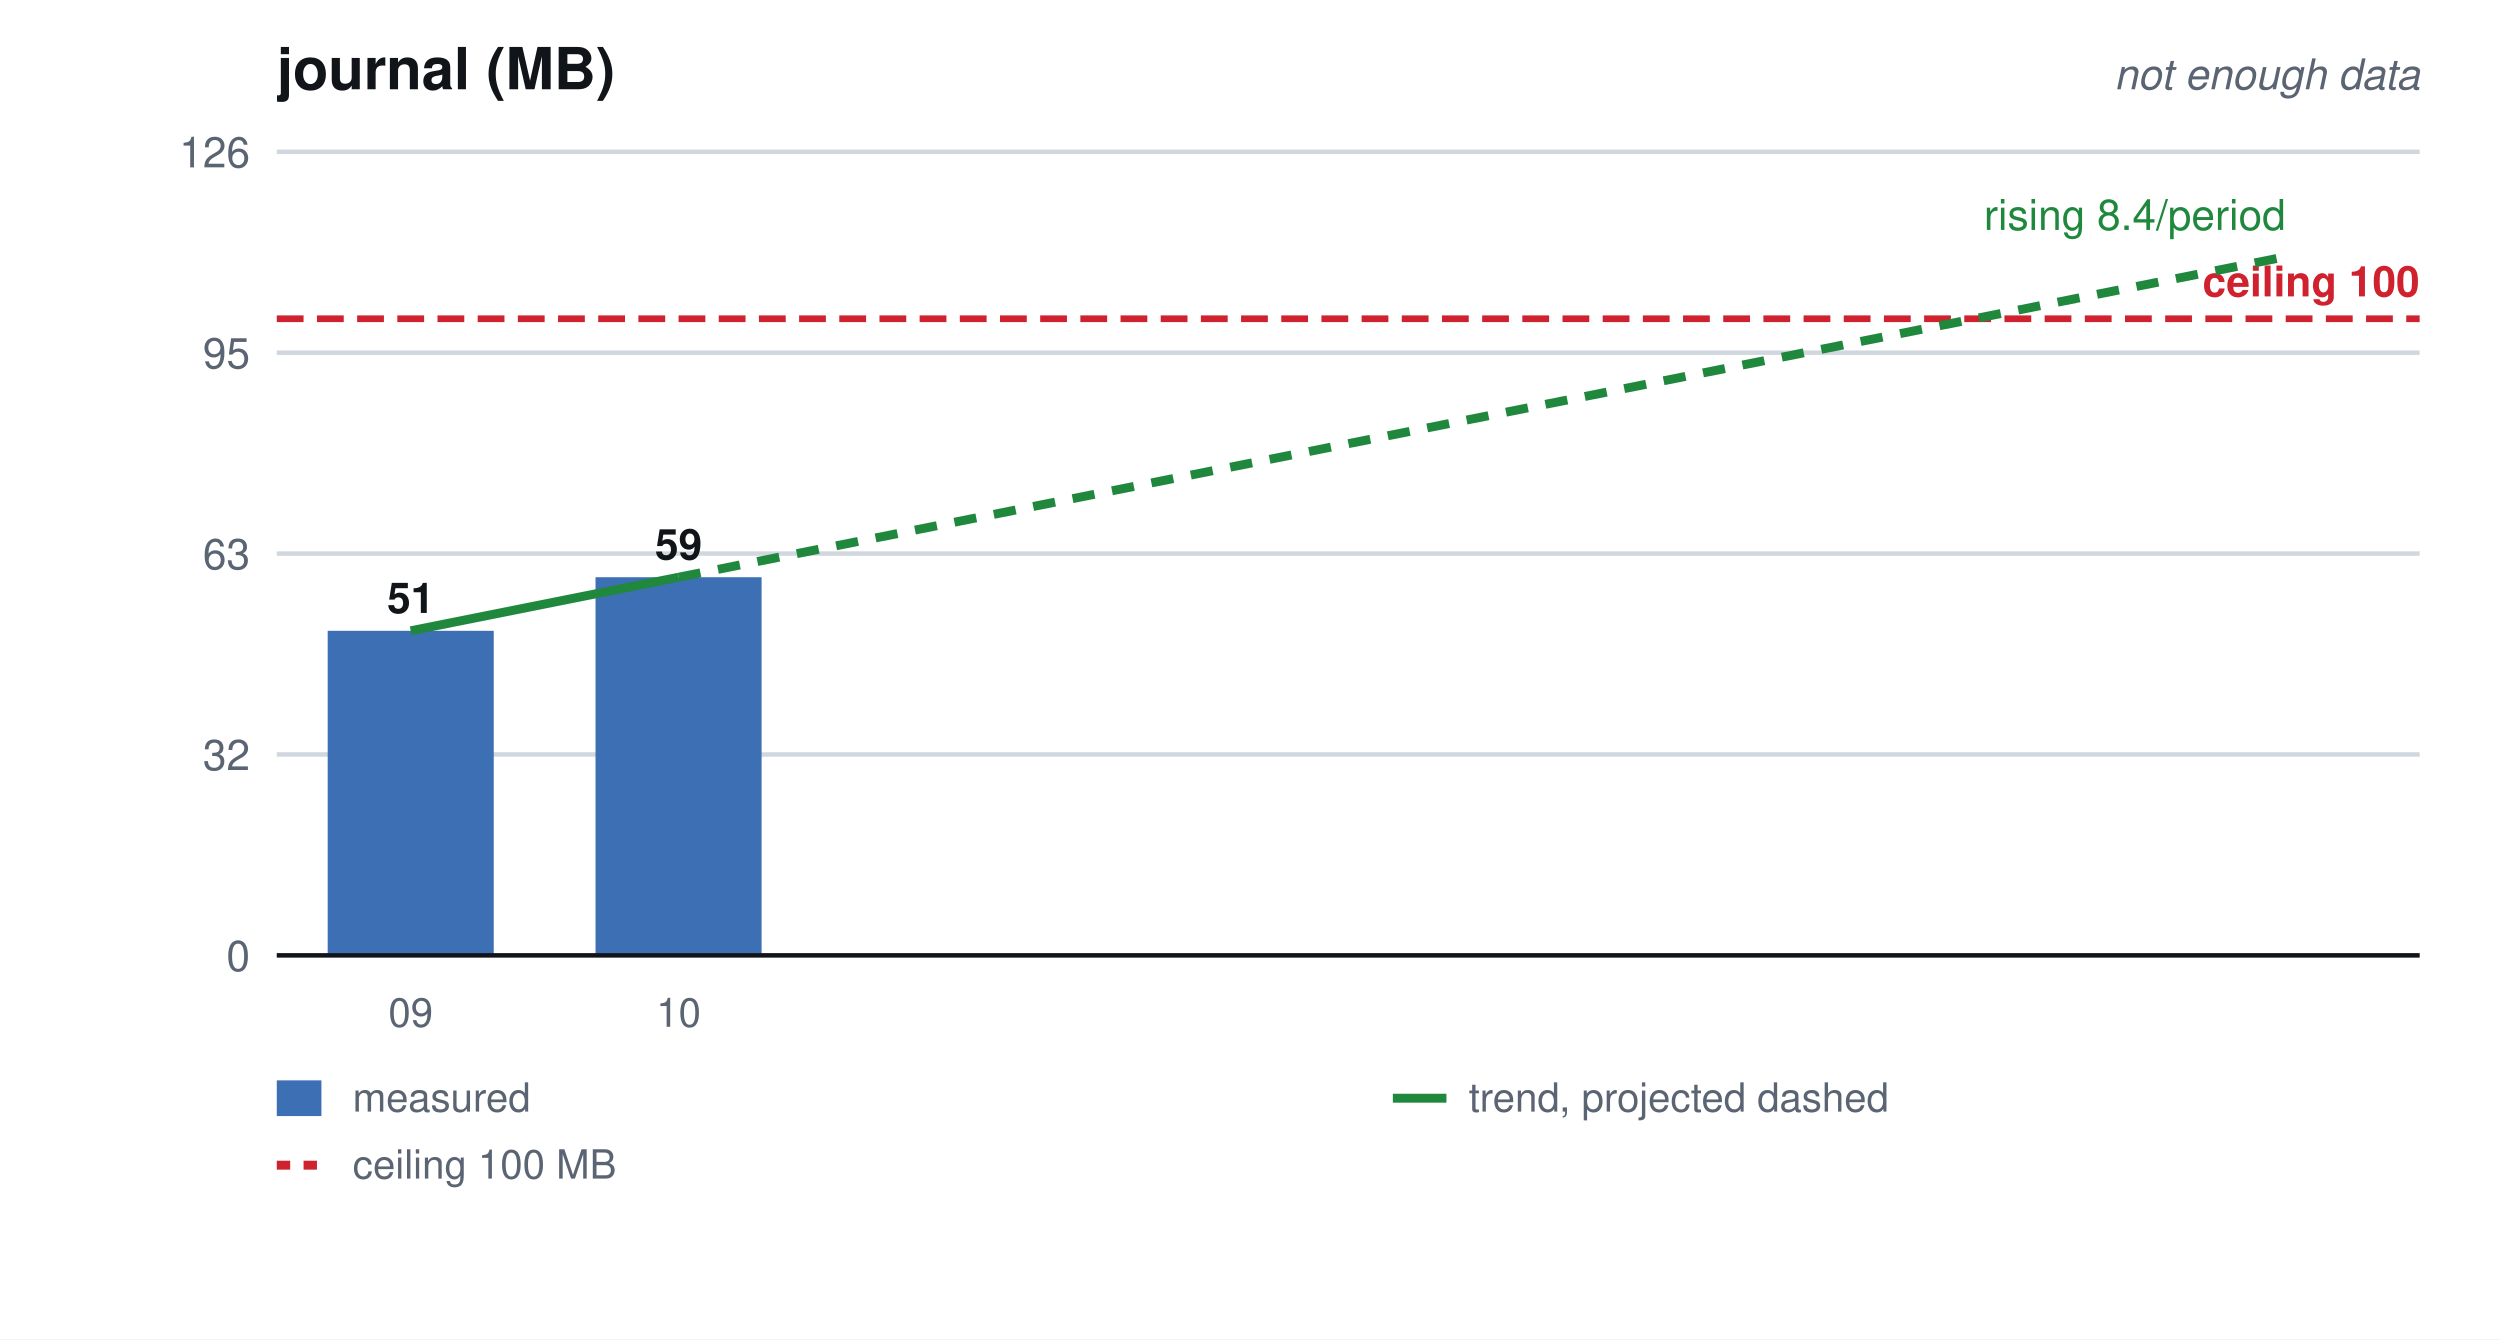
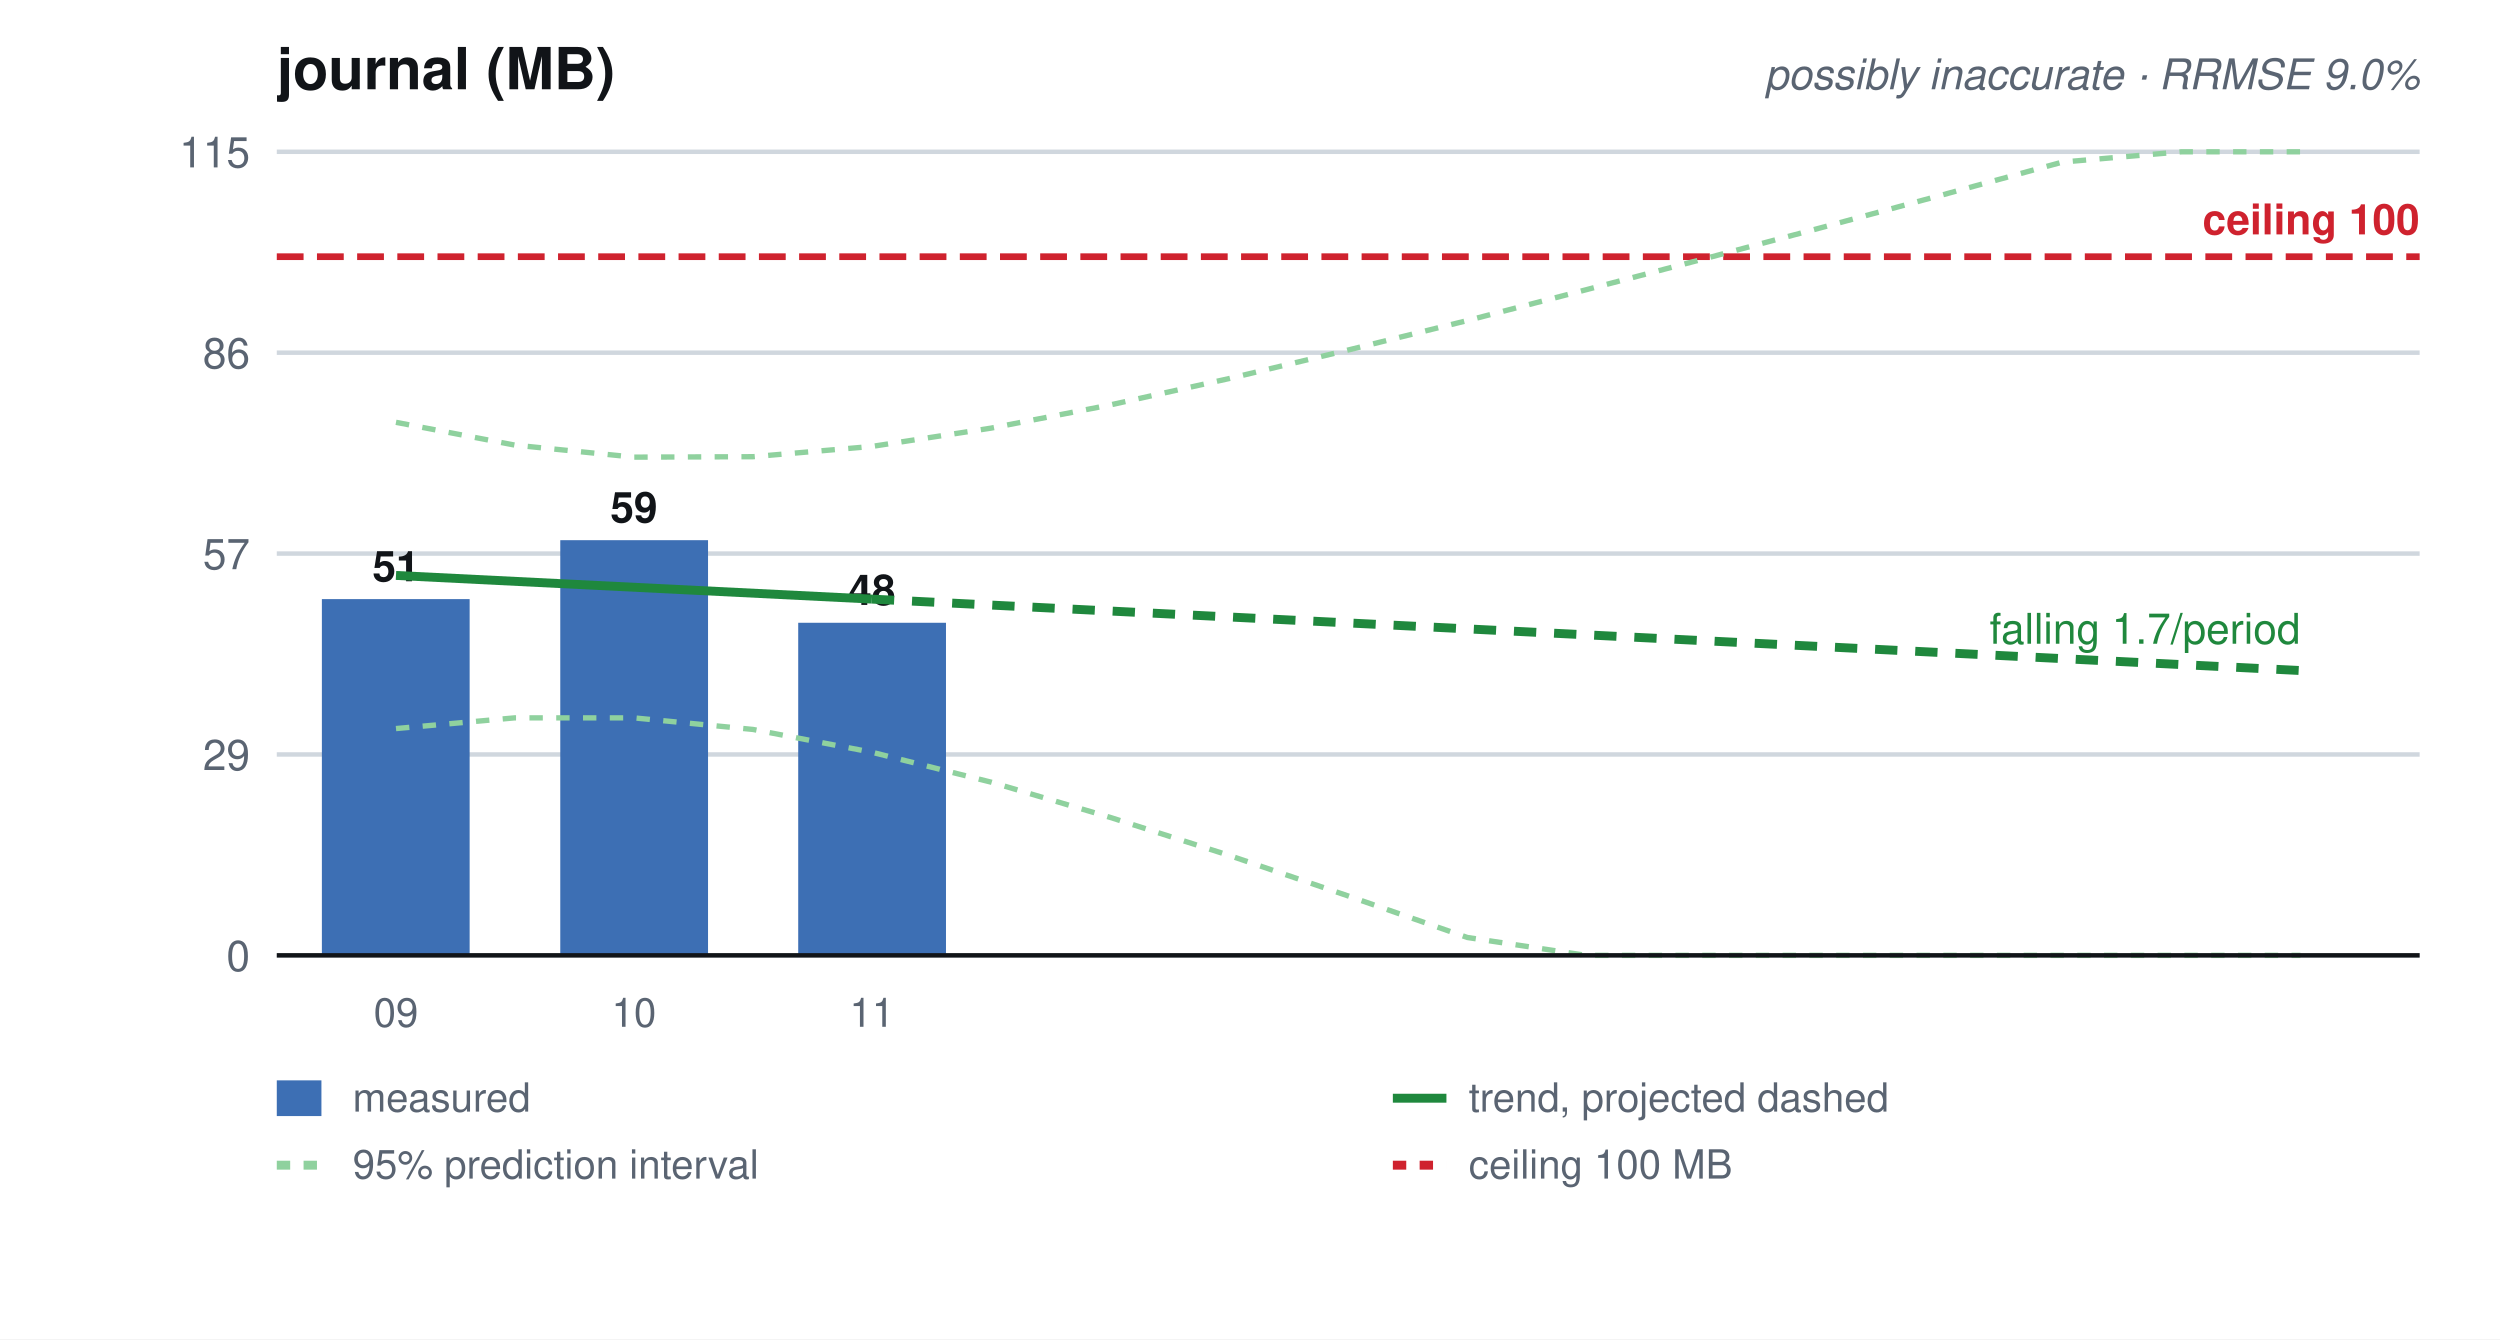
<svg xmlns="http://www.w3.org/2000/svg" width="560" height="300" viewBox="0 0 560 300" font-family="-apple-system,BlinkMacSystemFont,Segoe UI,Helvetica,Arial,sans-serif">
  <rect width="560" height="300" fill="#ffffff" />
  <text x="62" y="20" font-size="13" font-weight="700" fill="#111418">journal (MB)</text>
  <line x1="62" y1="214.0" x2="542" y2="214.0" stroke="#d0d7de" stroke-width="1" />
  <text x="56" y="217.5" text-anchor="end" font-size="9.5" fill="#5a6472">0</text>
  <line x1="62" y1="169.0" x2="542" y2="169.0" stroke="#d0d7de" stroke-width="1" />
-   <text x="56" y="172.5" text-anchor="end" font-size="9.5" fill="#5a6472">32</text>
+   <text x="56" y="172.5" text-anchor="end" font-size="9.5" fill="#5a6472">29</text>
  <line x1="62" y1="124.0" x2="542" y2="124.0" stroke="#d0d7de" stroke-width="1" />
-   <text x="56" y="127.5" text-anchor="end" font-size="9.5" fill="#5a6472">63</text>
+   <text x="56" y="127.5" text-anchor="end" font-size="9.5" fill="#5a6472">57</text>
  <line x1="62" y1="79.0" x2="542" y2="79.0" stroke="#d0d7de" stroke-width="1" />
-   <text x="56" y="82.5" text-anchor="end" font-size="9.5" fill="#5a6472">95</text>
+   <text x="56" y="82.5" text-anchor="end" font-size="9.5" fill="#5a6472">86</text>
  <line x1="62" y1="34.0" x2="542" y2="34.0" stroke="#d0d7de" stroke-width="1" />
-   <text x="56" y="37.5" text-anchor="end" font-size="9.5" fill="#5a6472">126</text>
-   <rect x="73.4" y="141.3" width="37.2" height="72.7" fill="#3d6fb4" />
-   <text x="92.0" y="137.3" text-anchor="middle" font-size="9.5" font-weight="600" fill="#111418">51</text>
-   <rect x="133.4" y="129.3" width="37.2" height="84.7" fill="#3d6fb4" />
-   <text x="152.0" y="125.3" text-anchor="middle" font-size="9.5" font-weight="600" fill="#111418">59</text>
-   <text x="92.0" y="230" text-anchor="middle" font-size="9" fill="#5a6472">09</text>
-   <text x="152.0" y="230" text-anchor="middle" font-size="9" fill="#5a6472">10</text>
-   <line x1="62" y1="71.4" x2="542" y2="71.4" stroke="#cf222e" stroke-width="1.5" stroke-dasharray="6 3" />
-   <text x="542" y="66.4" text-anchor="end" font-size="9.5" font-weight="600" fill="#cf222e">ceiling 100</text>
-   <line x1="92.0" y1="141.3" x2="152.0" y2="129.3" stroke="#1f883d" stroke-width="2" />
-   <line x1="152.0" y1="129.3" x2="512.0" y2="57.5" stroke="#1f883d" stroke-width="2" stroke-dasharray="5 4" />
-   <text x="512.0" y="51.5" text-anchor="end" font-size="9.5" fill="#1f883d">rising 8.4/period</text>
+   <text x="56" y="37.5" text-anchor="end" font-size="9.5" fill="#5a6472">115</text>
+   <rect x="72.1" y="134.2" width="33.1" height="79.8" fill="#3d6fb4" />
+   <text x="88.7" y="130.2" text-anchor="middle" font-size="9.5" font-weight="600" fill="#111418">51</text>
+   <rect x="125.5" y="121.0" width="33.1" height="93.0" fill="#3d6fb4" />
+   <text x="142.0" y="117.0" text-anchor="middle" font-size="9.5" font-weight="600" fill="#111418">59</text>
+   <rect x="178.8" y="139.5" width="33.1" height="74.5" fill="#3d6fb4" />
+   <text x="195.3" y="135.5" text-anchor="middle" font-size="9.5" font-weight="600" fill="#111418">48</text>
+   <text x="88.7" y="230" text-anchor="middle" font-size="9" fill="#5a6472">09</text>
+   <text x="142.0" y="230" text-anchor="middle" font-size="9" fill="#5a6472">10</text>
+   <text x="195.3" y="230" text-anchor="middle" font-size="9" fill="#5a6472">11</text>
+   <line x1="62" y1="57.5" x2="542" y2="57.5" stroke="#cf222e" stroke-width="1.5" stroke-dasharray="6 3" />
+   <text x="542" y="52.5" text-anchor="end" font-size="9.5" font-weight="600" fill="#cf222e">ceiling 100</text>
+   <line x1="88.7" y1="128.9" x2="195.3" y2="134.2" stroke="#1f883d" stroke-width="2" />
+   <line x1="195.3" y1="134.2" x2="515.3" y2="150.2" stroke="#1f883d" stroke-width="2" stroke-dasharray="5 4" />
+   <polyline points="88.7,94.6 115.3,99.7 142.0,102.4 168.7,102.3 195.3,100.0 222.0,95.9 248.7,90.7 275.3,84.8 302.0,78.4 328.7,71.8 355.3,64.9 382.0,57.9 408.7,50.8 435.3,43.6 462.0,36.3 488.7,34.0 515.3,34.0" fill="none" stroke="#8fd19e" stroke-width="1.2" stroke-dasharray="3 3" />
+   <polyline points="88.7,163.2 115.3,160.8 142.0,160.8 168.7,163.4 195.3,168.5 222.0,175.2 248.7,183.1 275.3,191.6 302.0,200.7 328.7,210.0 355.3,214.0 382.0,214.0 408.7,214.0 435.3,214.0 462.0,214.0 488.7,214.0 515.3,214.0" fill="none" stroke="#8fd19e" stroke-width="1.2" stroke-dasharray="3 3" />
+   <text x="515.3" y="144.2" text-anchor="end" font-size="9.5" fill="#1f883d">falling 1.7/period</text>
  <line x1="62" y1="214" x2="542" y2="214" stroke="#111418" stroke-width="1" />
  <rect x="62" y="242" width="10" height="8" fill="#3d6fb4" />
  <text x="79" y="249" font-size="9" fill="#5a6472">measured</text>
  <line x1="312" y1="246" x2="324" y2="246" stroke="#1f883d" stroke-width="2" />
  <text x="329" y="249" font-size="9" fill="#5a6472">trend, projected dashed</text>
-   <line x1="62" y1="261" x2="74" y2="261" stroke="#cf222e" stroke-width="2" stroke-dasharray="3 3" />
-   <text x="79" y="264" font-size="9" fill="#5a6472">ceiling 100 MB</text>
-   <text x="542" y="20" text-anchor="end" font-size="9.5" font-style="italic" fill="#5a6472">not enough data</text>
+   <line x1="62" y1="261" x2="74" y2="261" stroke="#8fd19e" stroke-width="2" stroke-dasharray="3 3" />
+   <text x="79" y="264" font-size="9" fill="#5a6472">95% prediction interval</text>
+   <line x1="312" y1="261" x2="324" y2="261" stroke="#cf222e" stroke-width="2" stroke-dasharray="3 3" />
+   <text x="329" y="264" font-size="9" fill="#5a6472">ceiling 100 MB</text>
+   <text x="542" y="20" text-anchor="end" font-size="9.5" font-style="italic" fill="#5a6472">possibly inaccurate · RRMSE 9.0%</text>
</svg>
